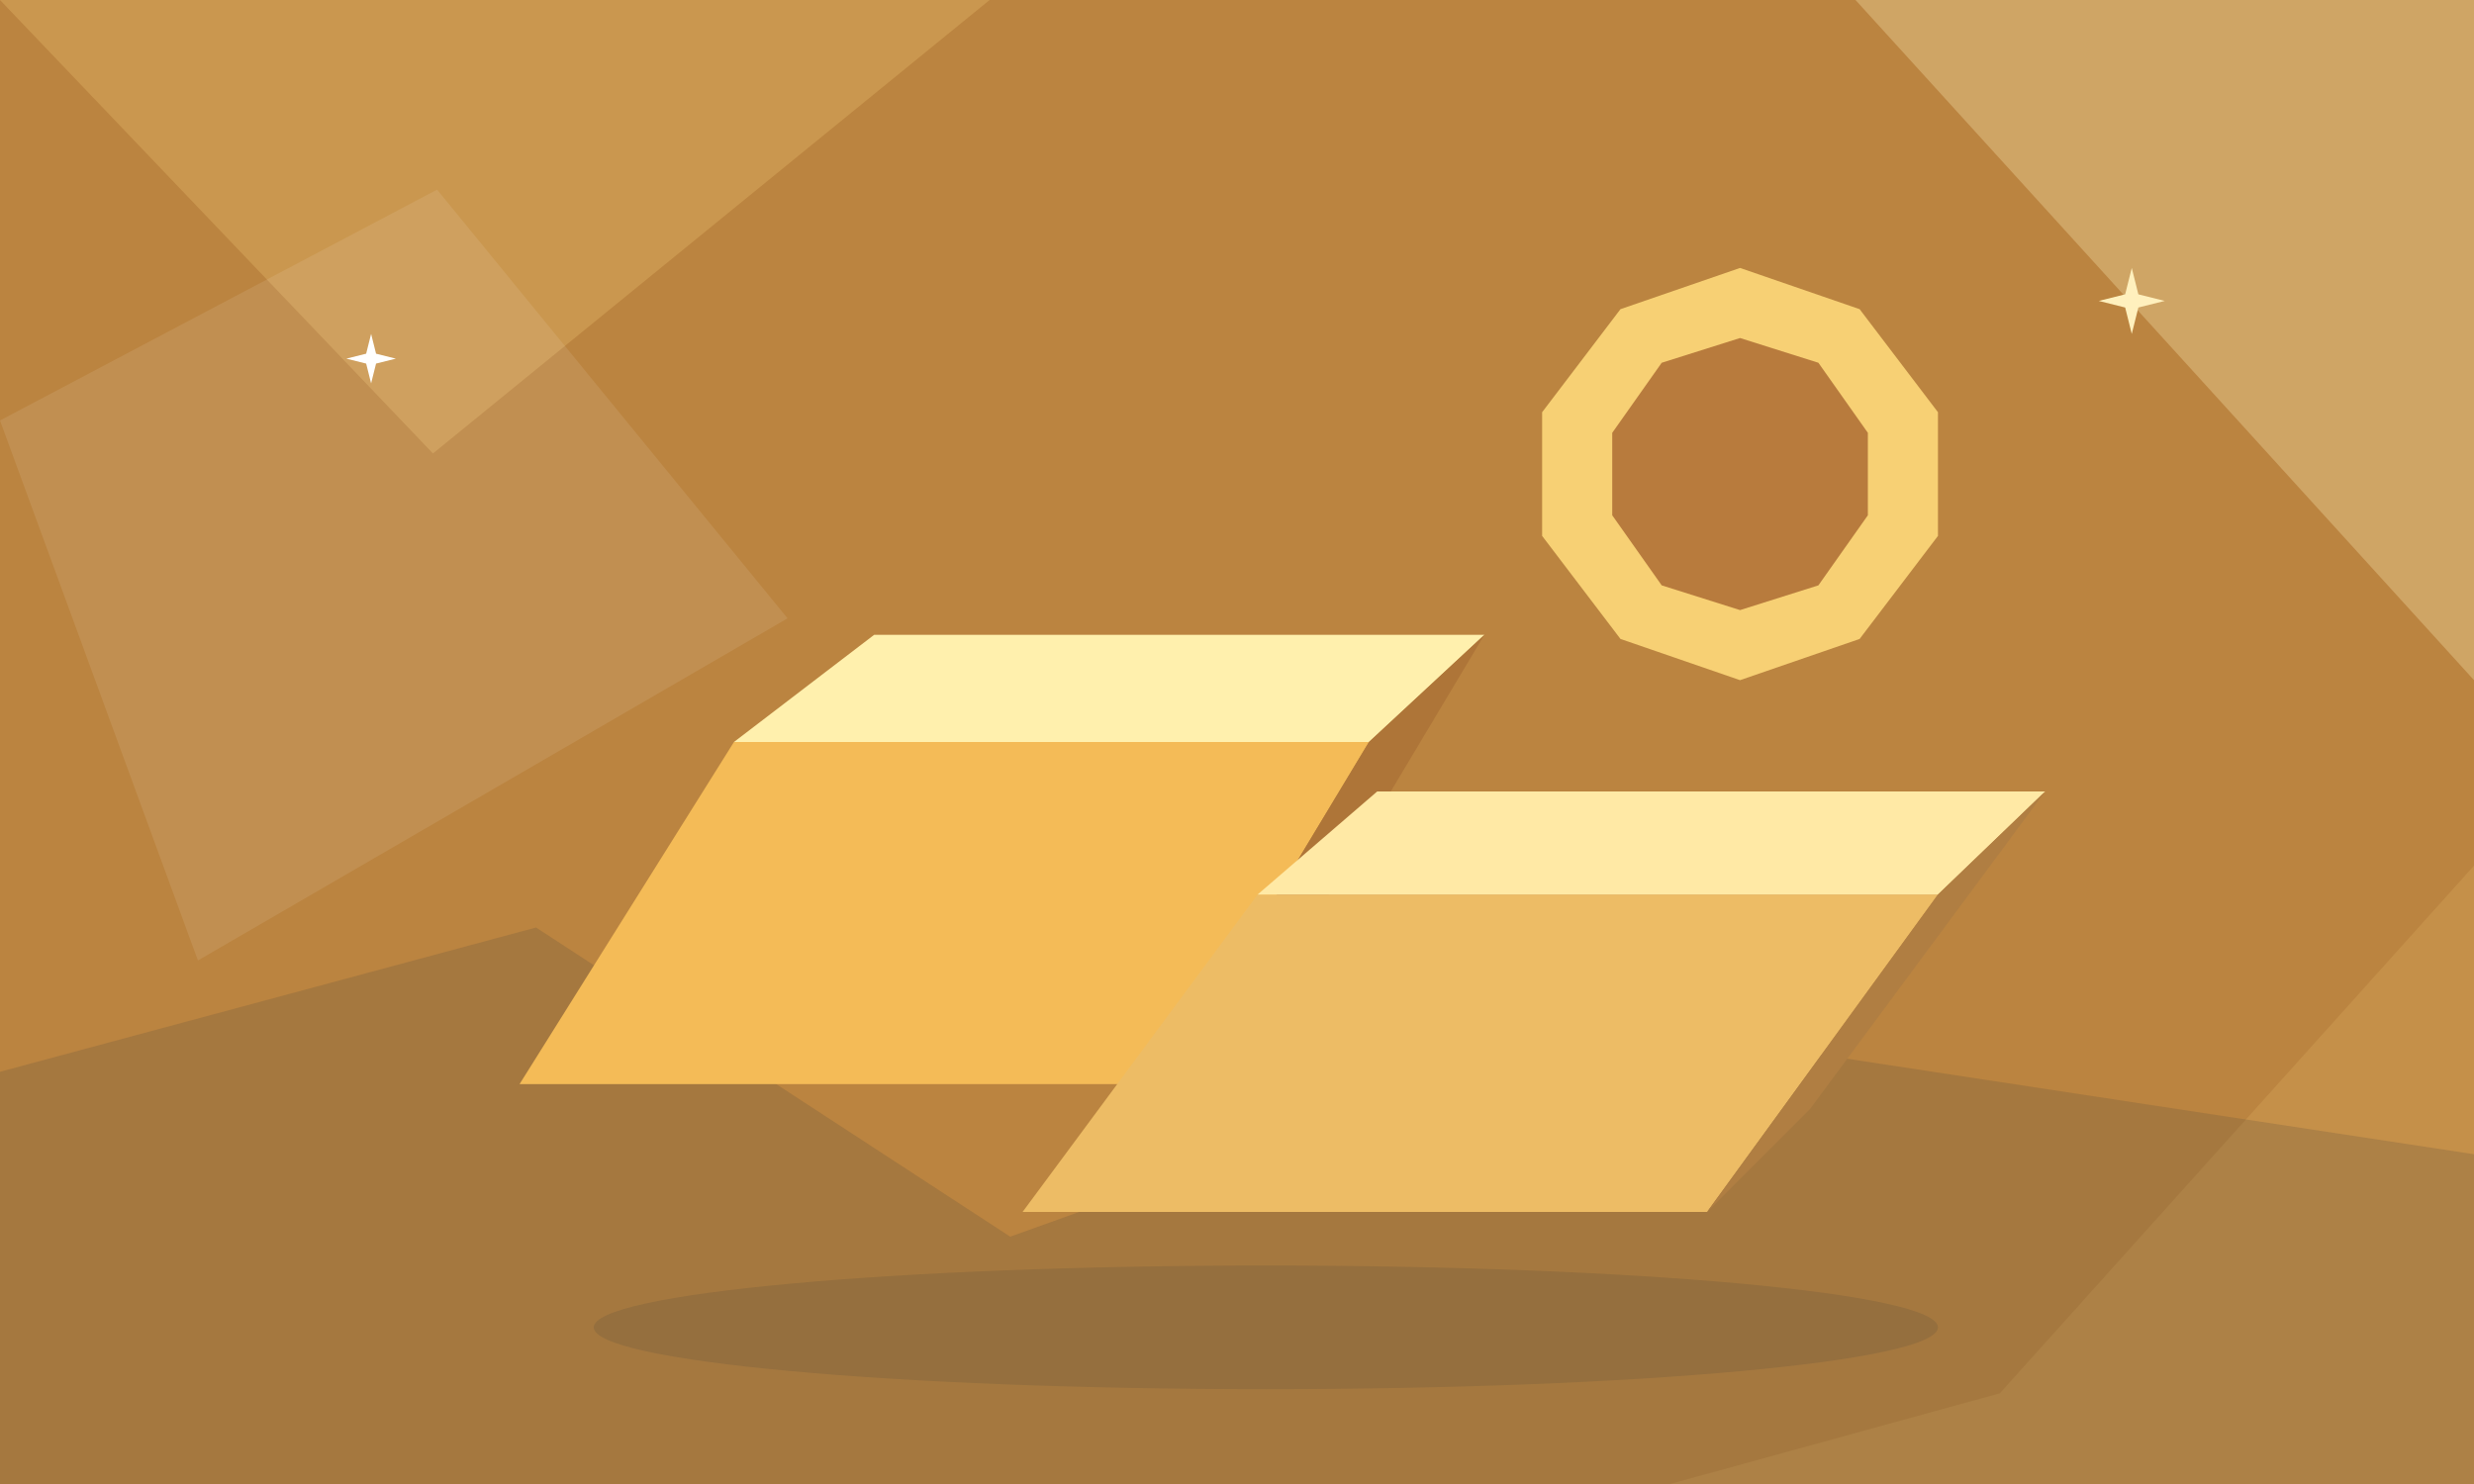
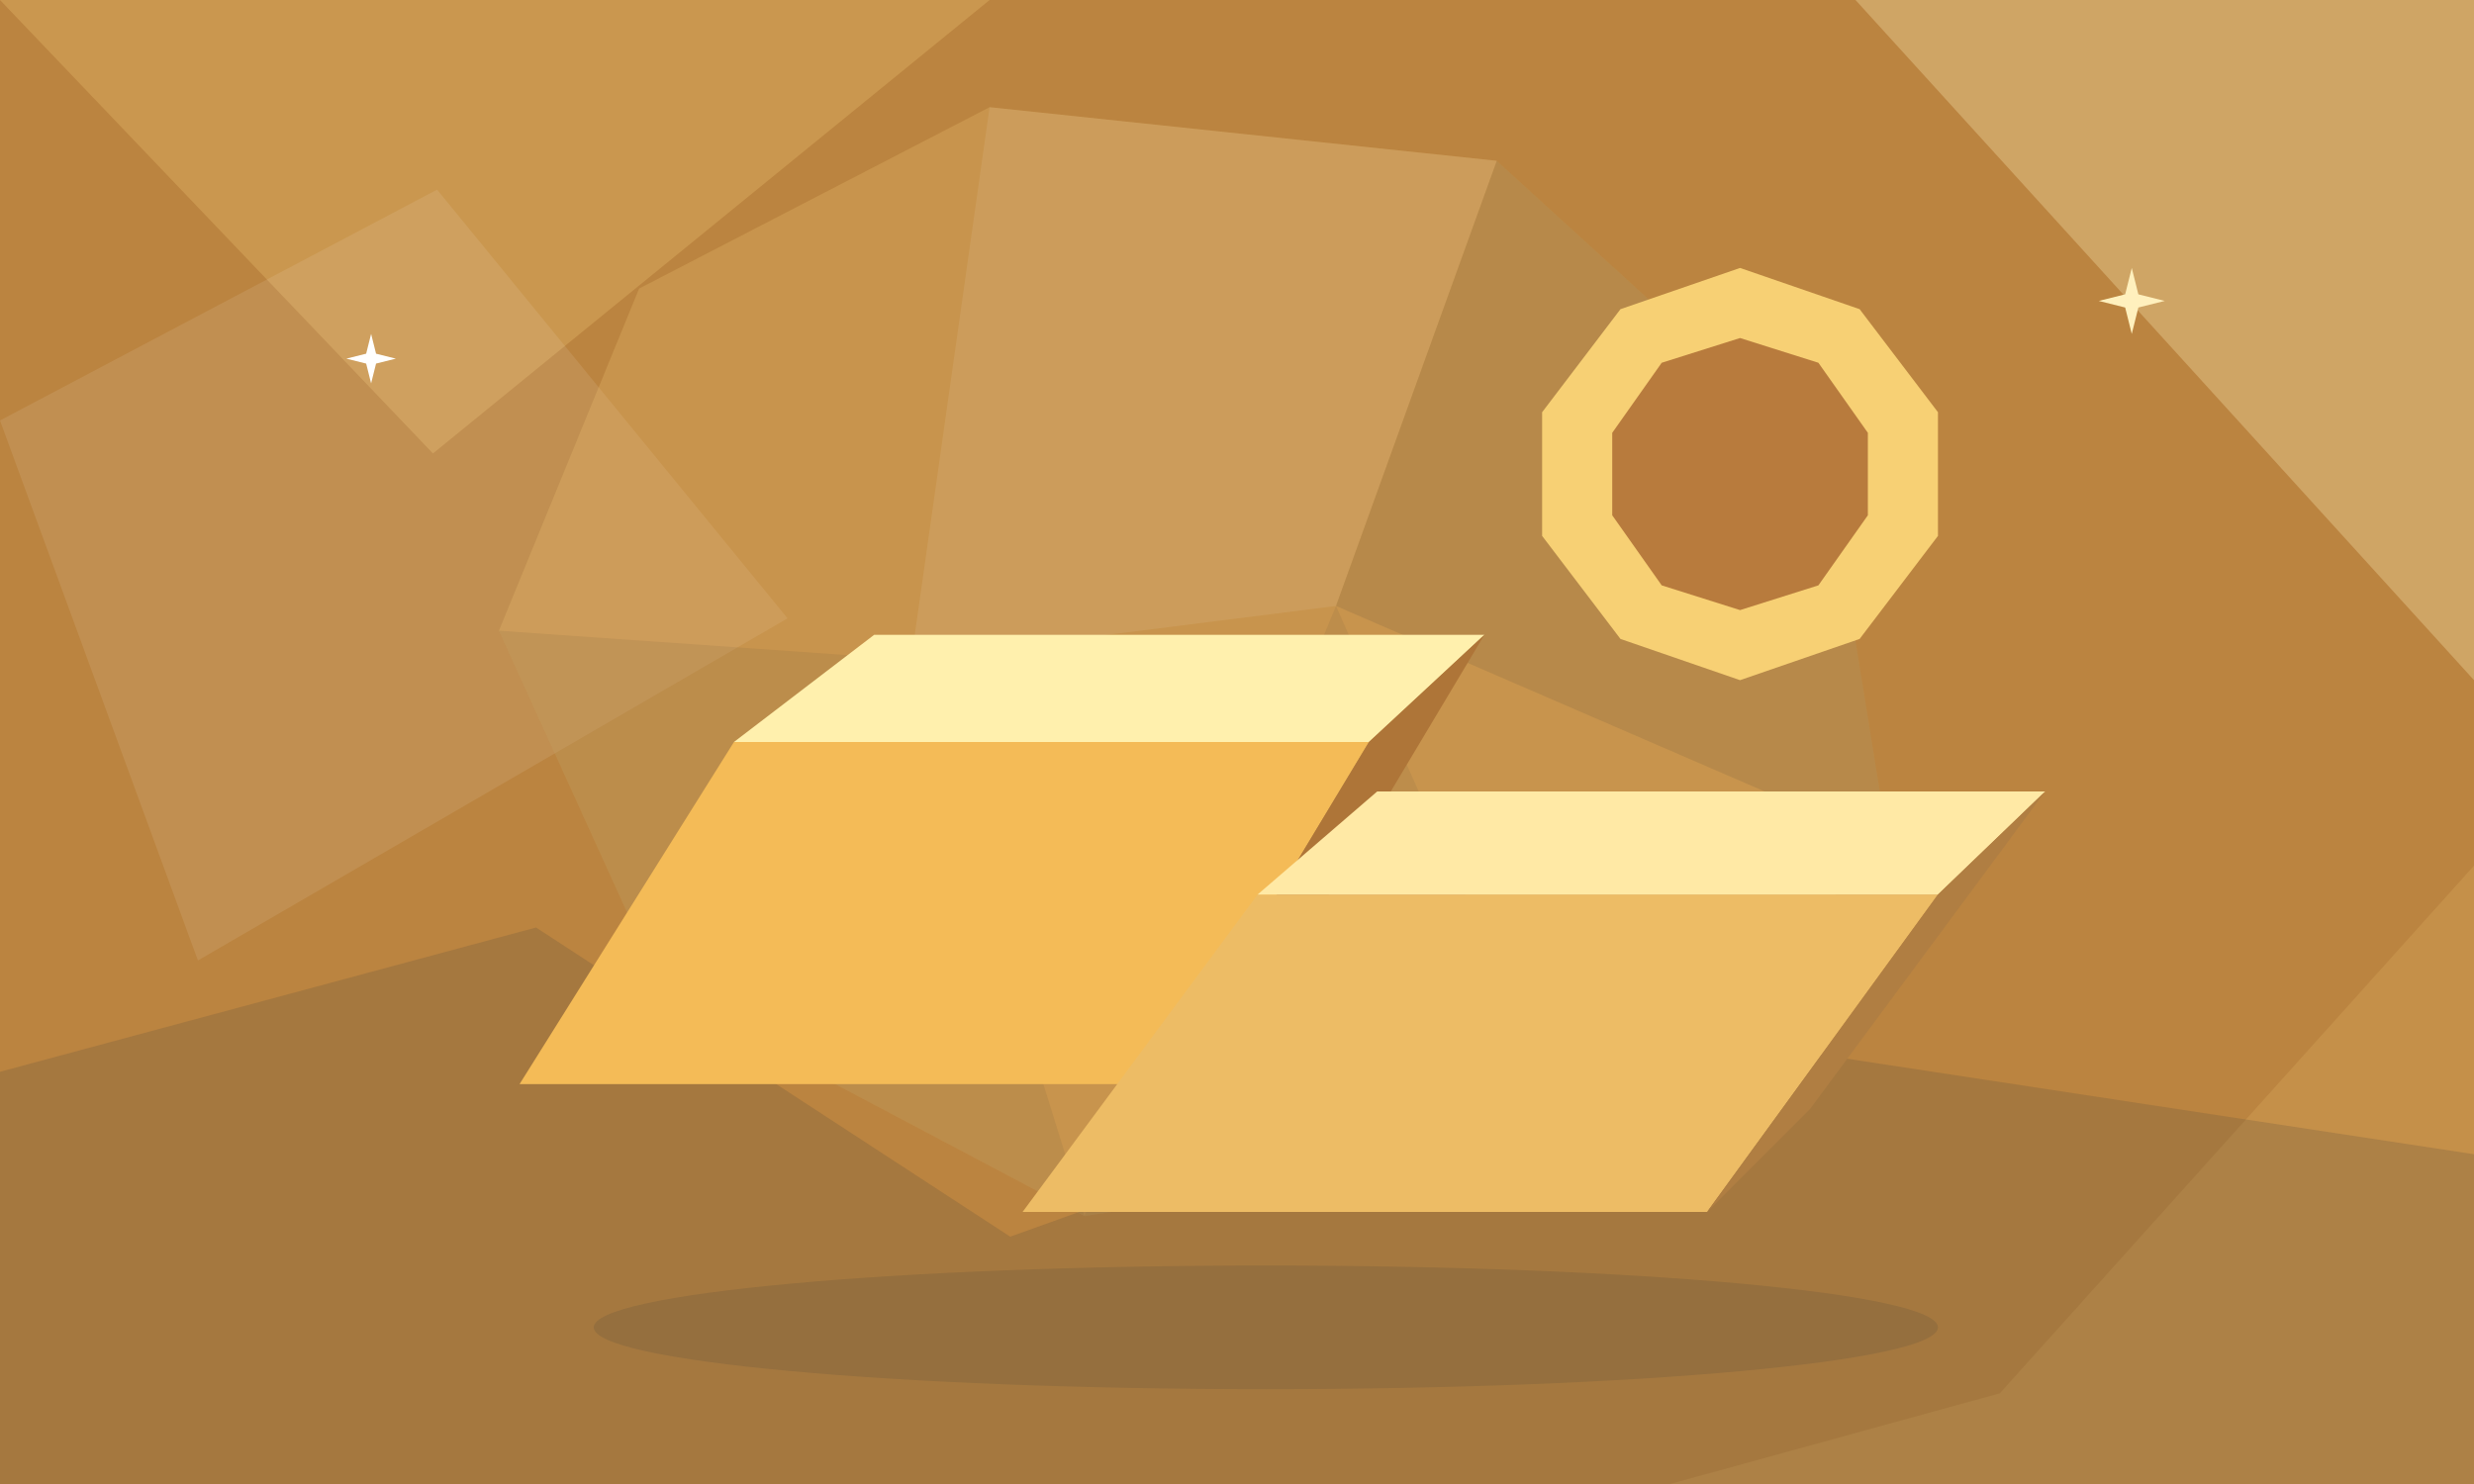
<svg xmlns="http://www.w3.org/2000/svg" width="600" height="360" viewBox="0 0 600 360" role="img" aria-labelledby="title desc">
  <rect width="600" height="360" fill="#BB8440" />
  <polygon points="0,0 240,0 105,110" fill="#F9D17B" opacity=".25" />
  <polygon points="600,0 450,0 600,165" fill="#FFF0BD" opacity=".3" />
  <polygon points="0,102 106,46 191,150 48,233" fill="#fff" opacity=".09" />
  <polygon points="485,338 600,210 600,360 405,360" fill="#F9D17B" opacity=".16" />
-   <polygon points="NaN,NaN NaN,NaN NaN,NaN NaN,NaN NaN,NaN NaN,NaN NaN,NaN NaN,NaN NaN,NaN NaN,NaN NaN,NaN" fill="#F9D17B" />
+   <polygon points="155,70 240,26 363,39 443,112 458,205 382,277 263,295 161,241 121,153" fill="#F9D17B" opacity=".21" />
+   <polygon points="240,26 363,39 324,147 221,160" fill="#FFFFFF" opacity=".08" />
+   <polygon points="121,153 221,160 263,295 161,241" fill="#65533A" opacity=".12" />
  <g opacity=".17">
-     <polygon points="NaN,NaN NaN,NaN NaN,NaN NaN,NaN NaN,NaN NaN,NaN NaN,NaN NaN,NaN NaN,NaN NaN,NaN NaN,NaN" fill="#65533A" />
+     <polygon points="363,39 443,112 458,205 324,147" fill="#65533A" />
+     <polygon points="263,295 324,147 382,277" fill="#65533A" opacity=".65" />
  </g>
  <polygon points="0,260 130,225 245,300 390,248 600,280 600,360 0,360" fill="#65533A" opacity=".25" />
  <ellipse cx="307" cy="322" rx="163" ry="15" fill="#65533A" opacity=".25" />
  <polygon points="126,263 178,180 332,180 282,263" fill="#F4BB57" />
  <polygon points="178,180 212,154 360,154 332,180" fill="#FFF0AD" />
  <polygon points="332,180 360,154 311,236 282,263" fill="#AE7538" />
  <polygon points="248,294 305,217 470,217 414,294" fill="#EDBC65" />
  <polygon points="305,217 334,192 496,192 470,217" fill="#FFE9A5" />
  <polygon points="470,217 496,192 439,269 414,294" fill="#B07E42" />
  <polygon points="422,65 451,75 470,100 470,130 451,155 422,165 393,155 374,130 374,100 393,75" fill="#F7D074" />
  <polygon points="422,82 441,88 453,105 453,125 441,142 422,148 403,142 391,125 391,105 403,88" fill="#B87B3D" />
  <polygon points="517,65 518.6,71.4 525,73 518.6,74.6 517,81 515.4,74.6 509,73 515.4,71.4" fill="#FFF0BD" />
  <polygon points="90,81 91.2,85.8 96,87 91.2,88.2 90,93 88.8,88.2 84,87 88.8,85.8" fill="#fff" />
</svg>
